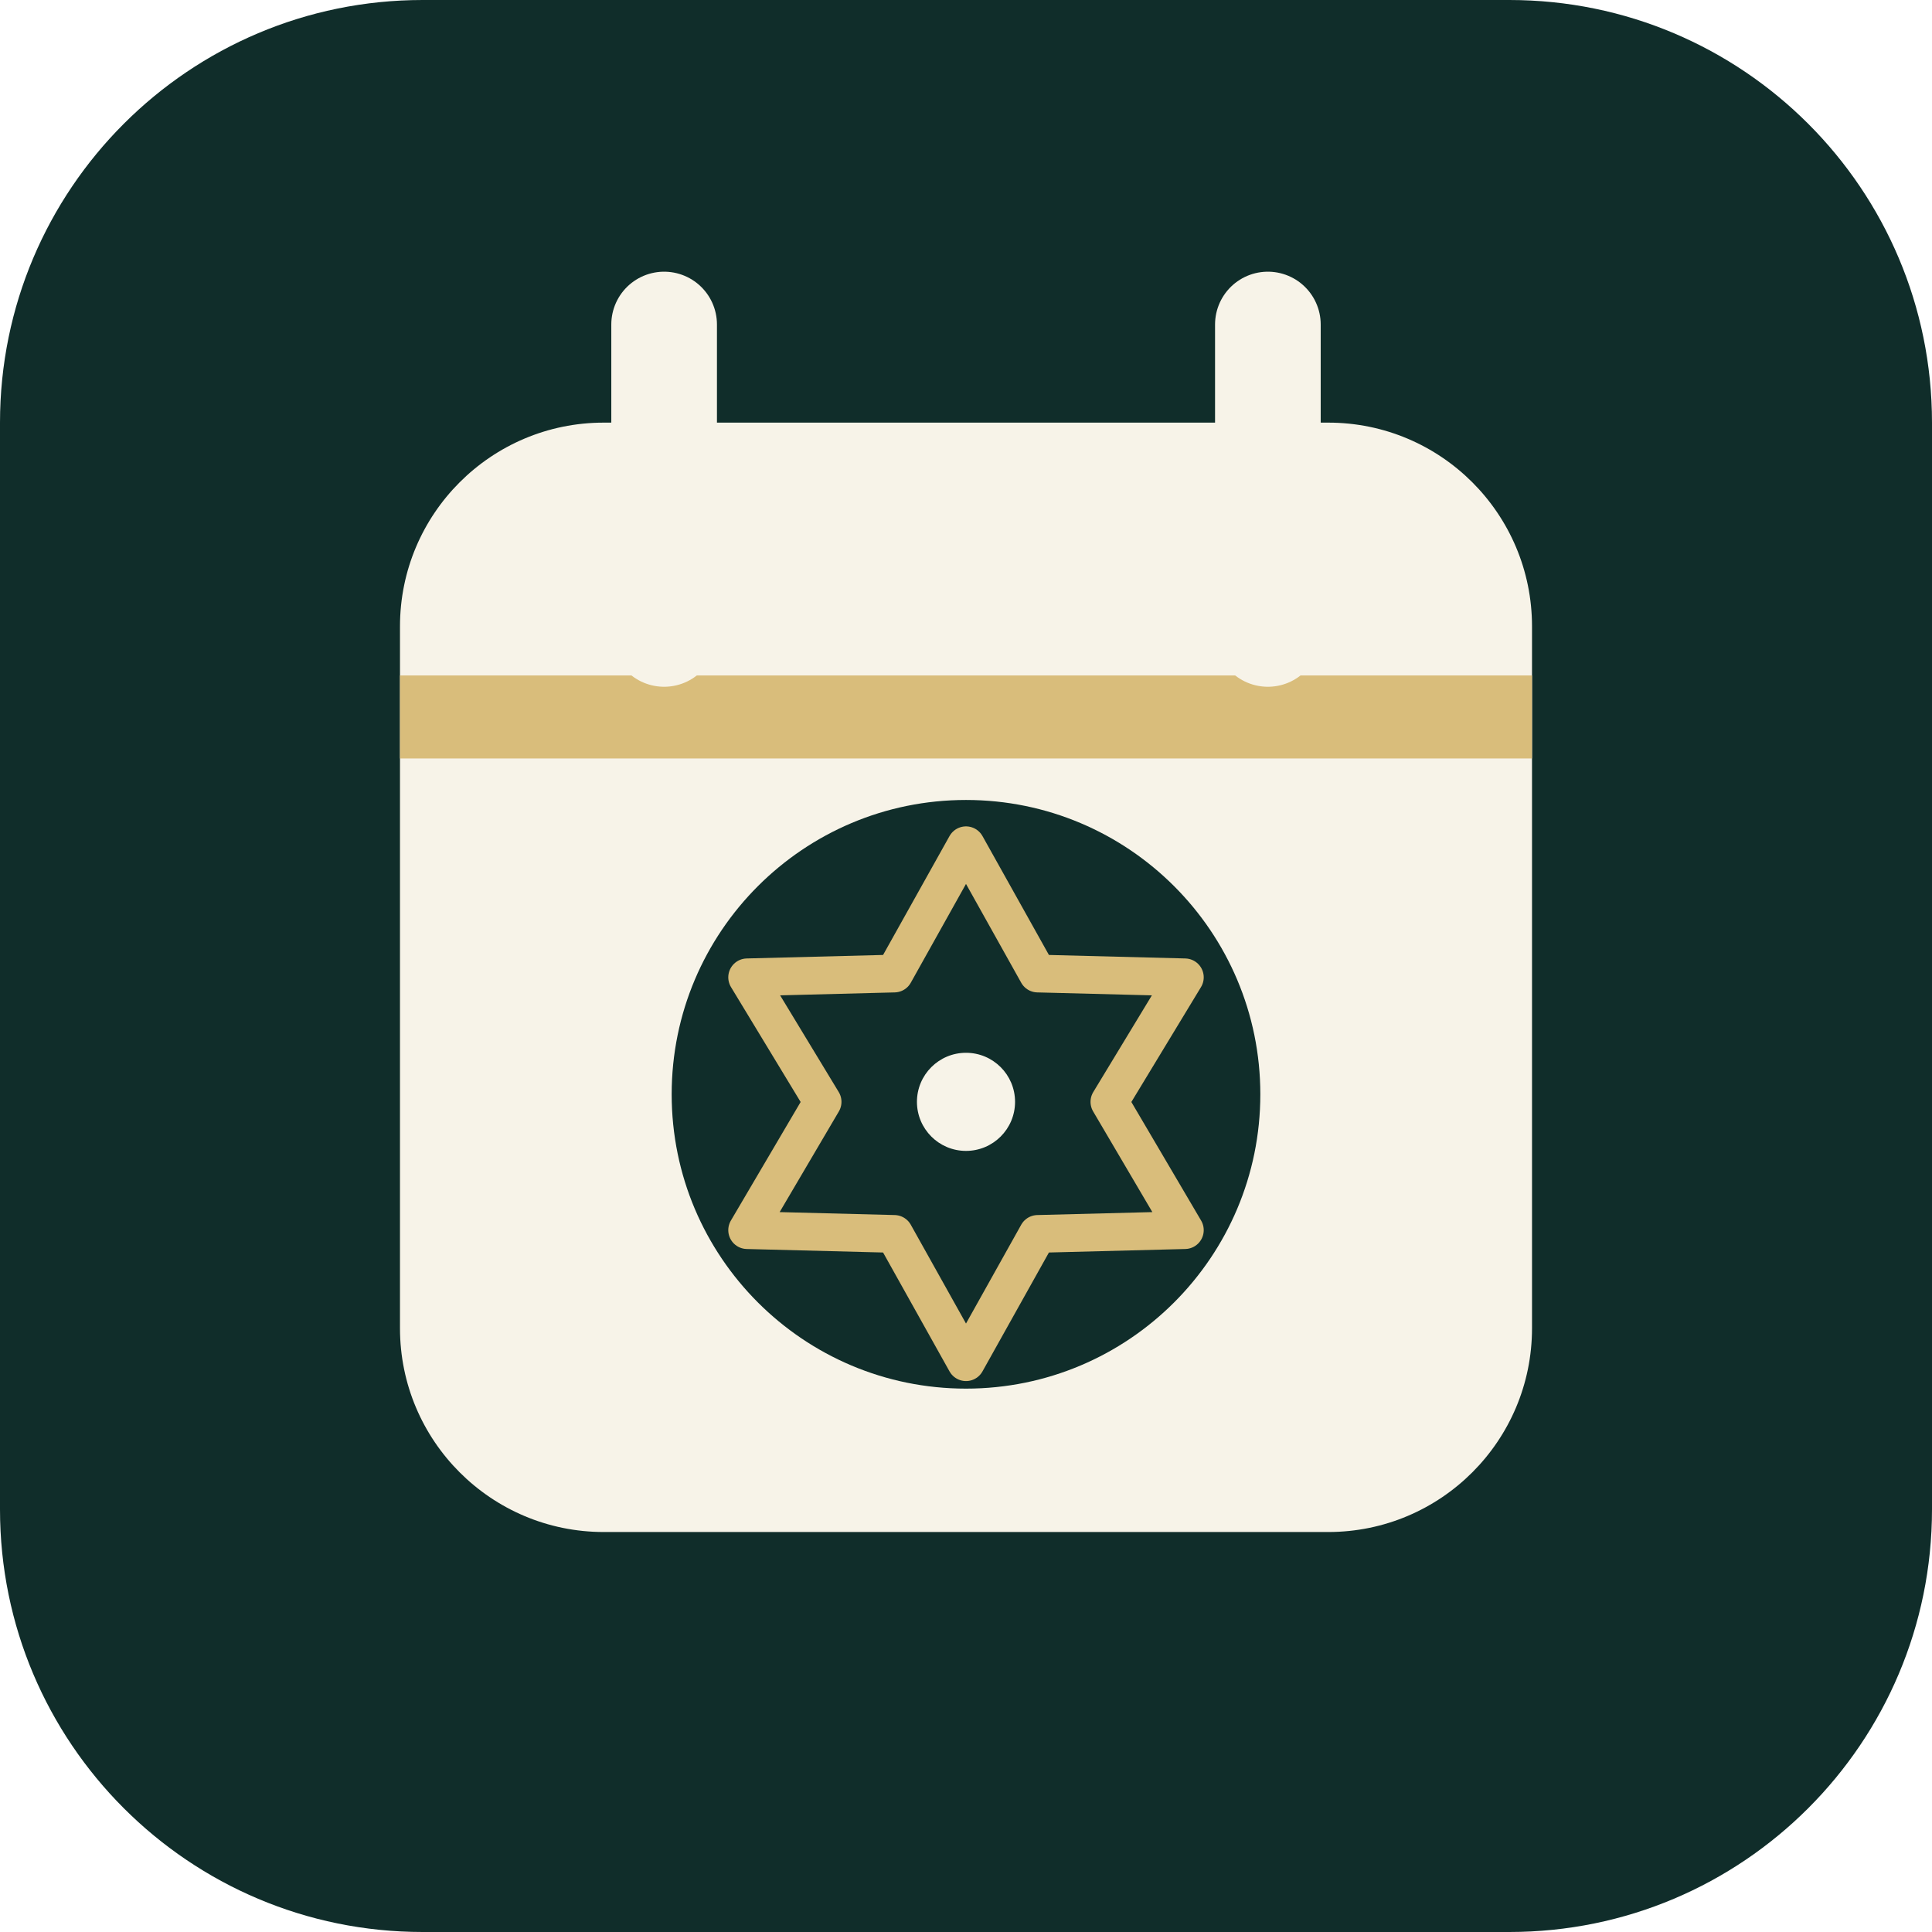
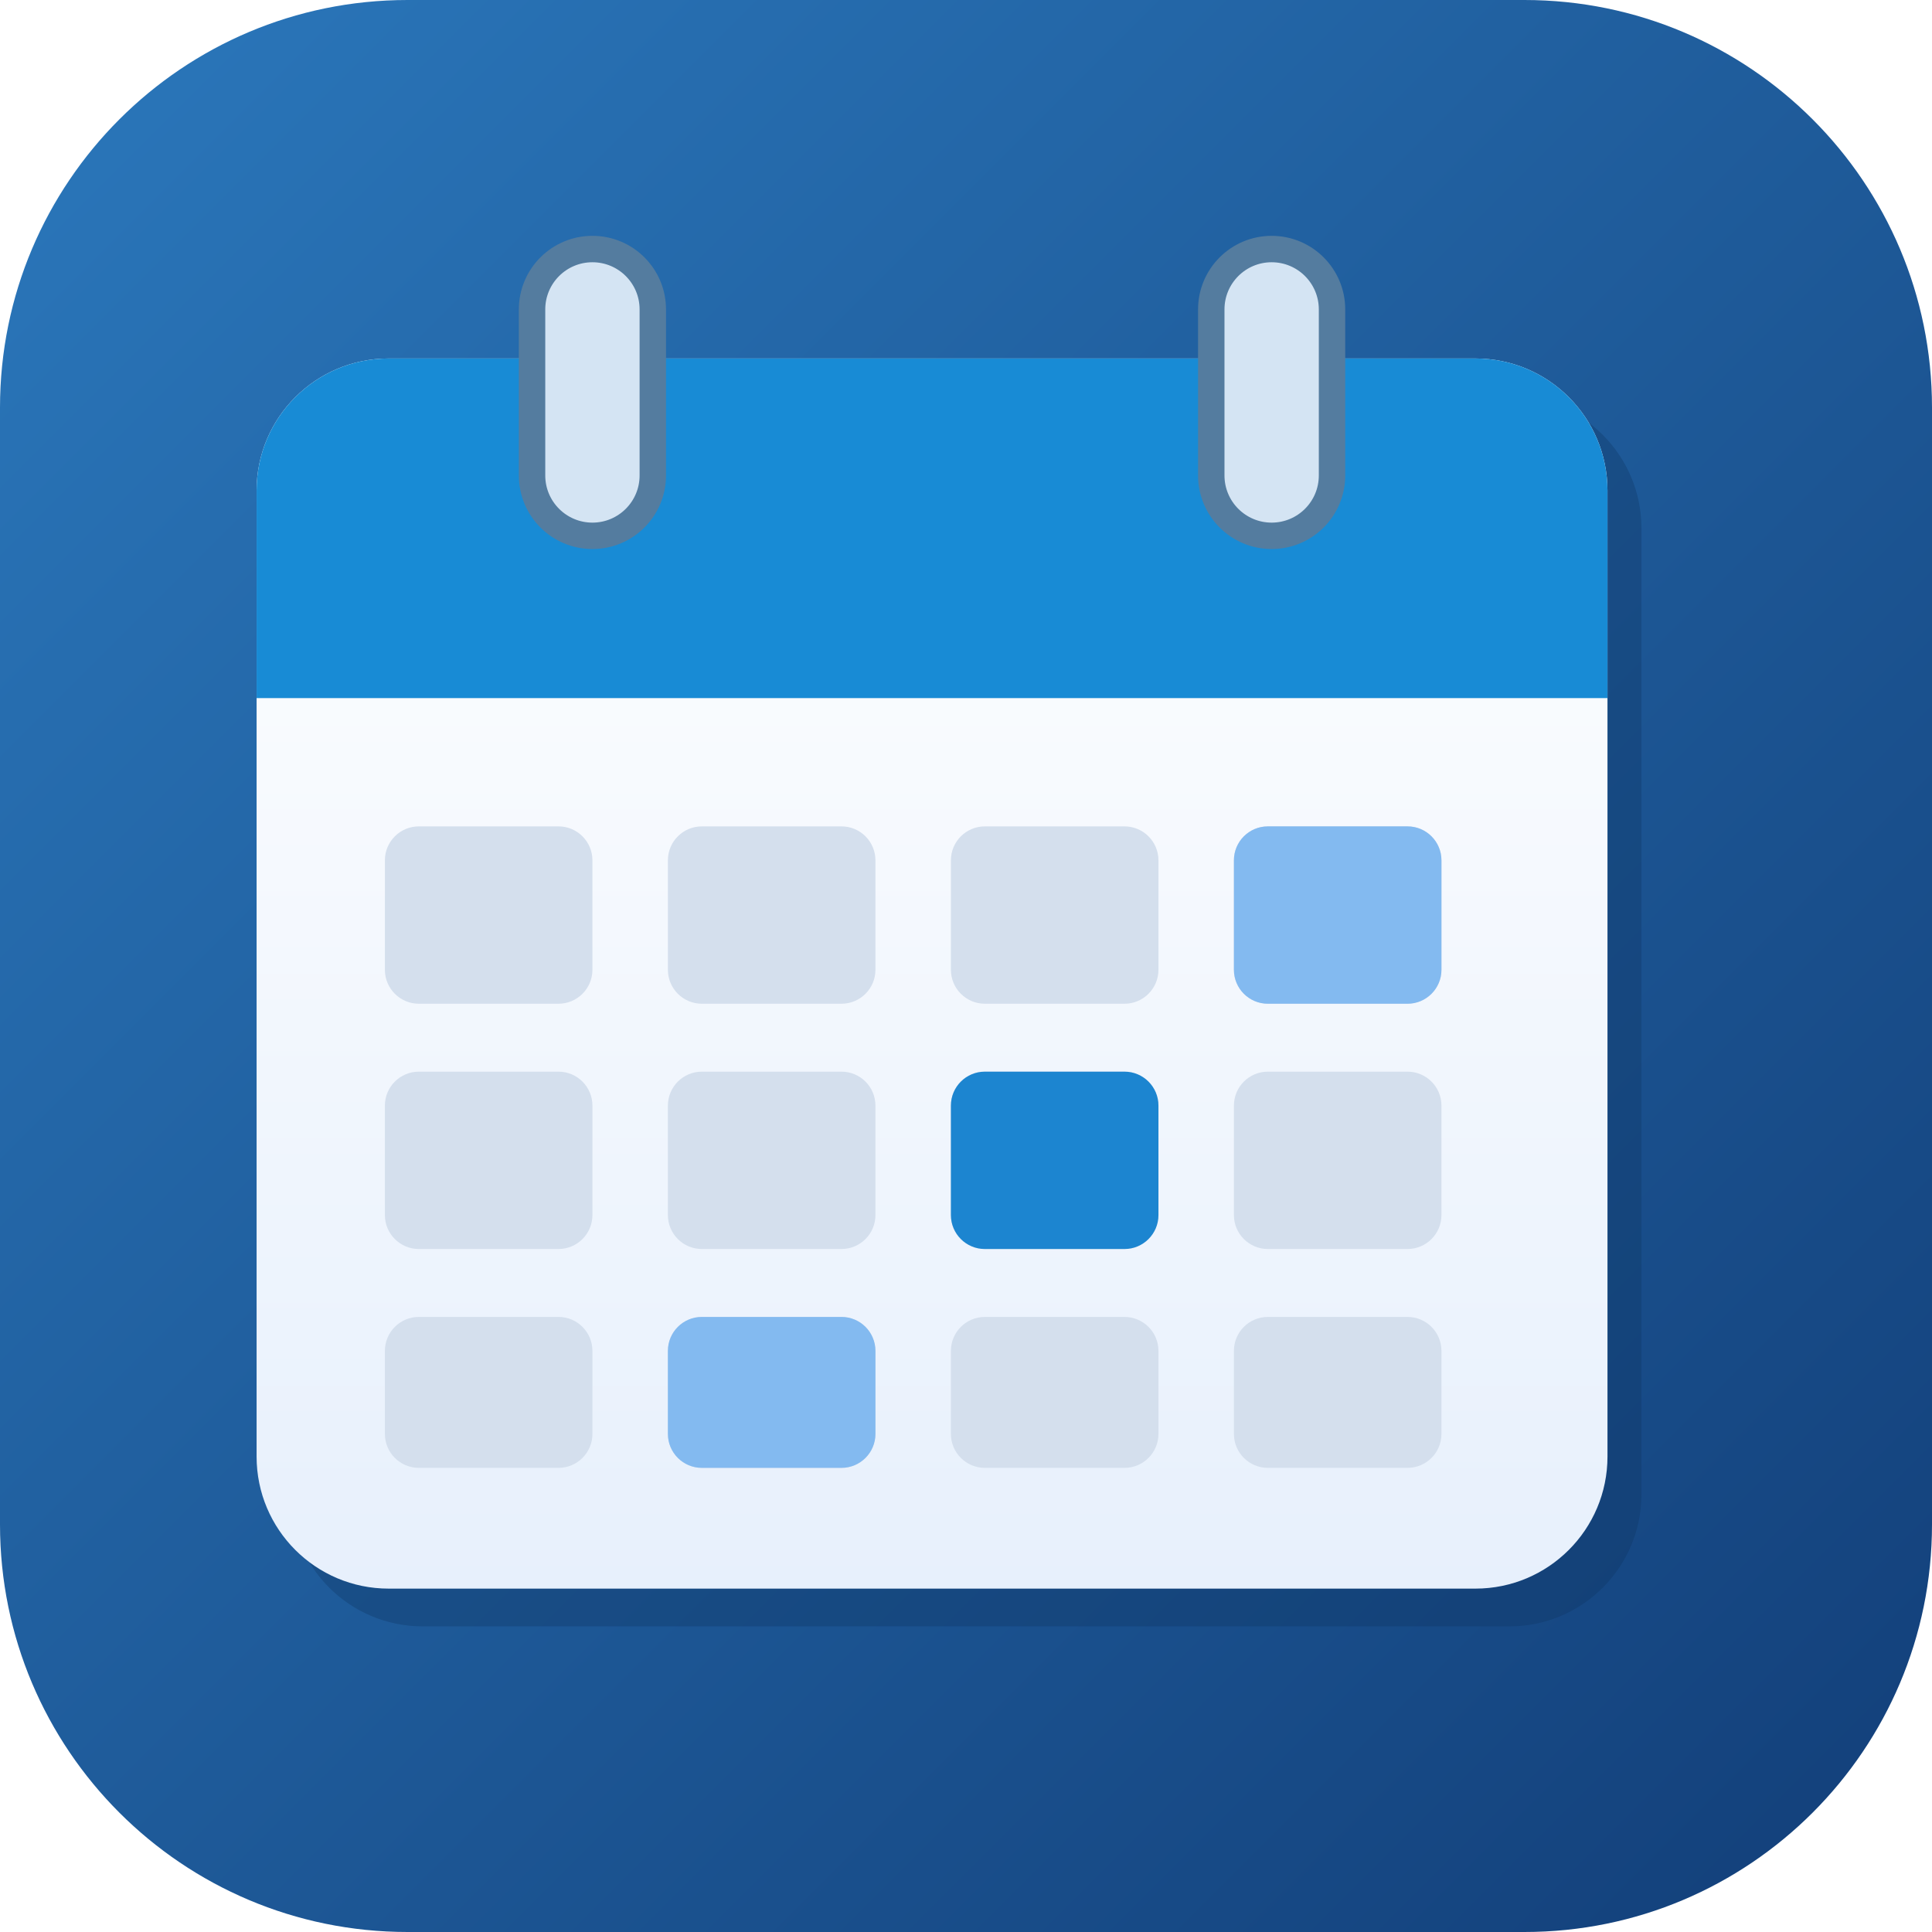
<svg xmlns="http://www.w3.org/2000/svg" viewBox="0 0 512 512">
-   <rect width="512" height="512" rx="112" fill="#102d2a" />
-   <rect x="106" y="112" width="300" height="294" rx="54" fill="#f7f3e8" />
-   <path d="M106 190h300" stroke="#d9bd7b" stroke-width="22" />
-   <path d="M176 86v82M336 86v82" stroke="#f7f3e8" stroke-width="28" stroke-linecap="round" />
-   <circle cx="256" cy="290" r="78" fill="#102d2a" />
-   <path d="M256 224l19 34 39 1-20 33 20 34-39 1-19 34-19-34-39-1 20-34-20-33 39-1z" fill="none" stroke="#d9bd7b" stroke-width="10" stroke-linejoin="round" />
-   <circle cx="256" cy="292" r="13" fill="#f7f3e8" />
+   <defs>
+     <linearGradient id="bg" x1="0" y1="0" x2="1" y2="1">
+       <stop stop-color="#2b78bc" />
+       <stop offset="1" stop-color="#123e78" />
+     </linearGradient>
+     <linearGradient id="paper" x1="0" y1="0" x2="0" y2="1">
+       <stop stop-color="#ffffff" />
+       <stop offset="1" stop-color="#e7f0fc" />
+     </linearGradient>
+   </defs>
+   <rect width="512" height="512" rx="108" fill="url(#bg)" />
+   <rect x="77" y="105" width="358" height="326" rx="35" fill="#0c315d" opacity=".32" />
+   <rect x="68" y="95" width="358" height="326" rx="35" fill="url(#paper)" />
+   <path d="M103 95h288a35 35 0 0 1 35 35v55H68v-55a35 35 0 0 1 35-35z" fill="#188bd5" />
+   <rect x="141" y="66" width="32" height="76" rx="16" fill="#d4e4f3" stroke="#547c9f" stroke-width="7" />
+   <rect x="321" y="66" width="32" height="76" rx="16" fill="#d4e4f3" stroke="#547c9f" stroke-width="7" />
+   <g fill="#d4dfed">
+     <rect x="102" y="219" width="55" height="47" rx="9" />
+     <rect x="177" y="219" width="55" height="47" rx="9" />
+     <rect x="252" y="219" width="55" height="47" rx="9" />
+     <rect x="327" y="219" width="55" height="47" rx="9" />
+     <rect x="102" y="284" width="55" height="47" rx="9" />
+     <rect x="177" y="284" width="55" height="47" rx="9" />
+     <rect x="252" y="284" width="55" height="47" rx="9" />
+     <rect x="327" y="284" width="55" height="47" rx="9" />
+     <rect x="102" y="349" width="55" height="40" rx="9" />
+     <rect x="177" y="349" width="55" height="40" rx="9" />
+     <rect x="252" y="349" width="55" height="40" rx="9" />
+     <rect x="327" y="349" width="55" height="40" rx="9" />
+   </g>
+   <rect x="252" y="284" width="55" height="47" rx="9" fill="#1c85d0" />
+   <rect x="177" y="349" width="55" height="40" rx="9" fill="#83baf0" />
+   <rect x="327" y="219" width="55" height="47" rx="9" fill="#83baf0" />
</svg>
